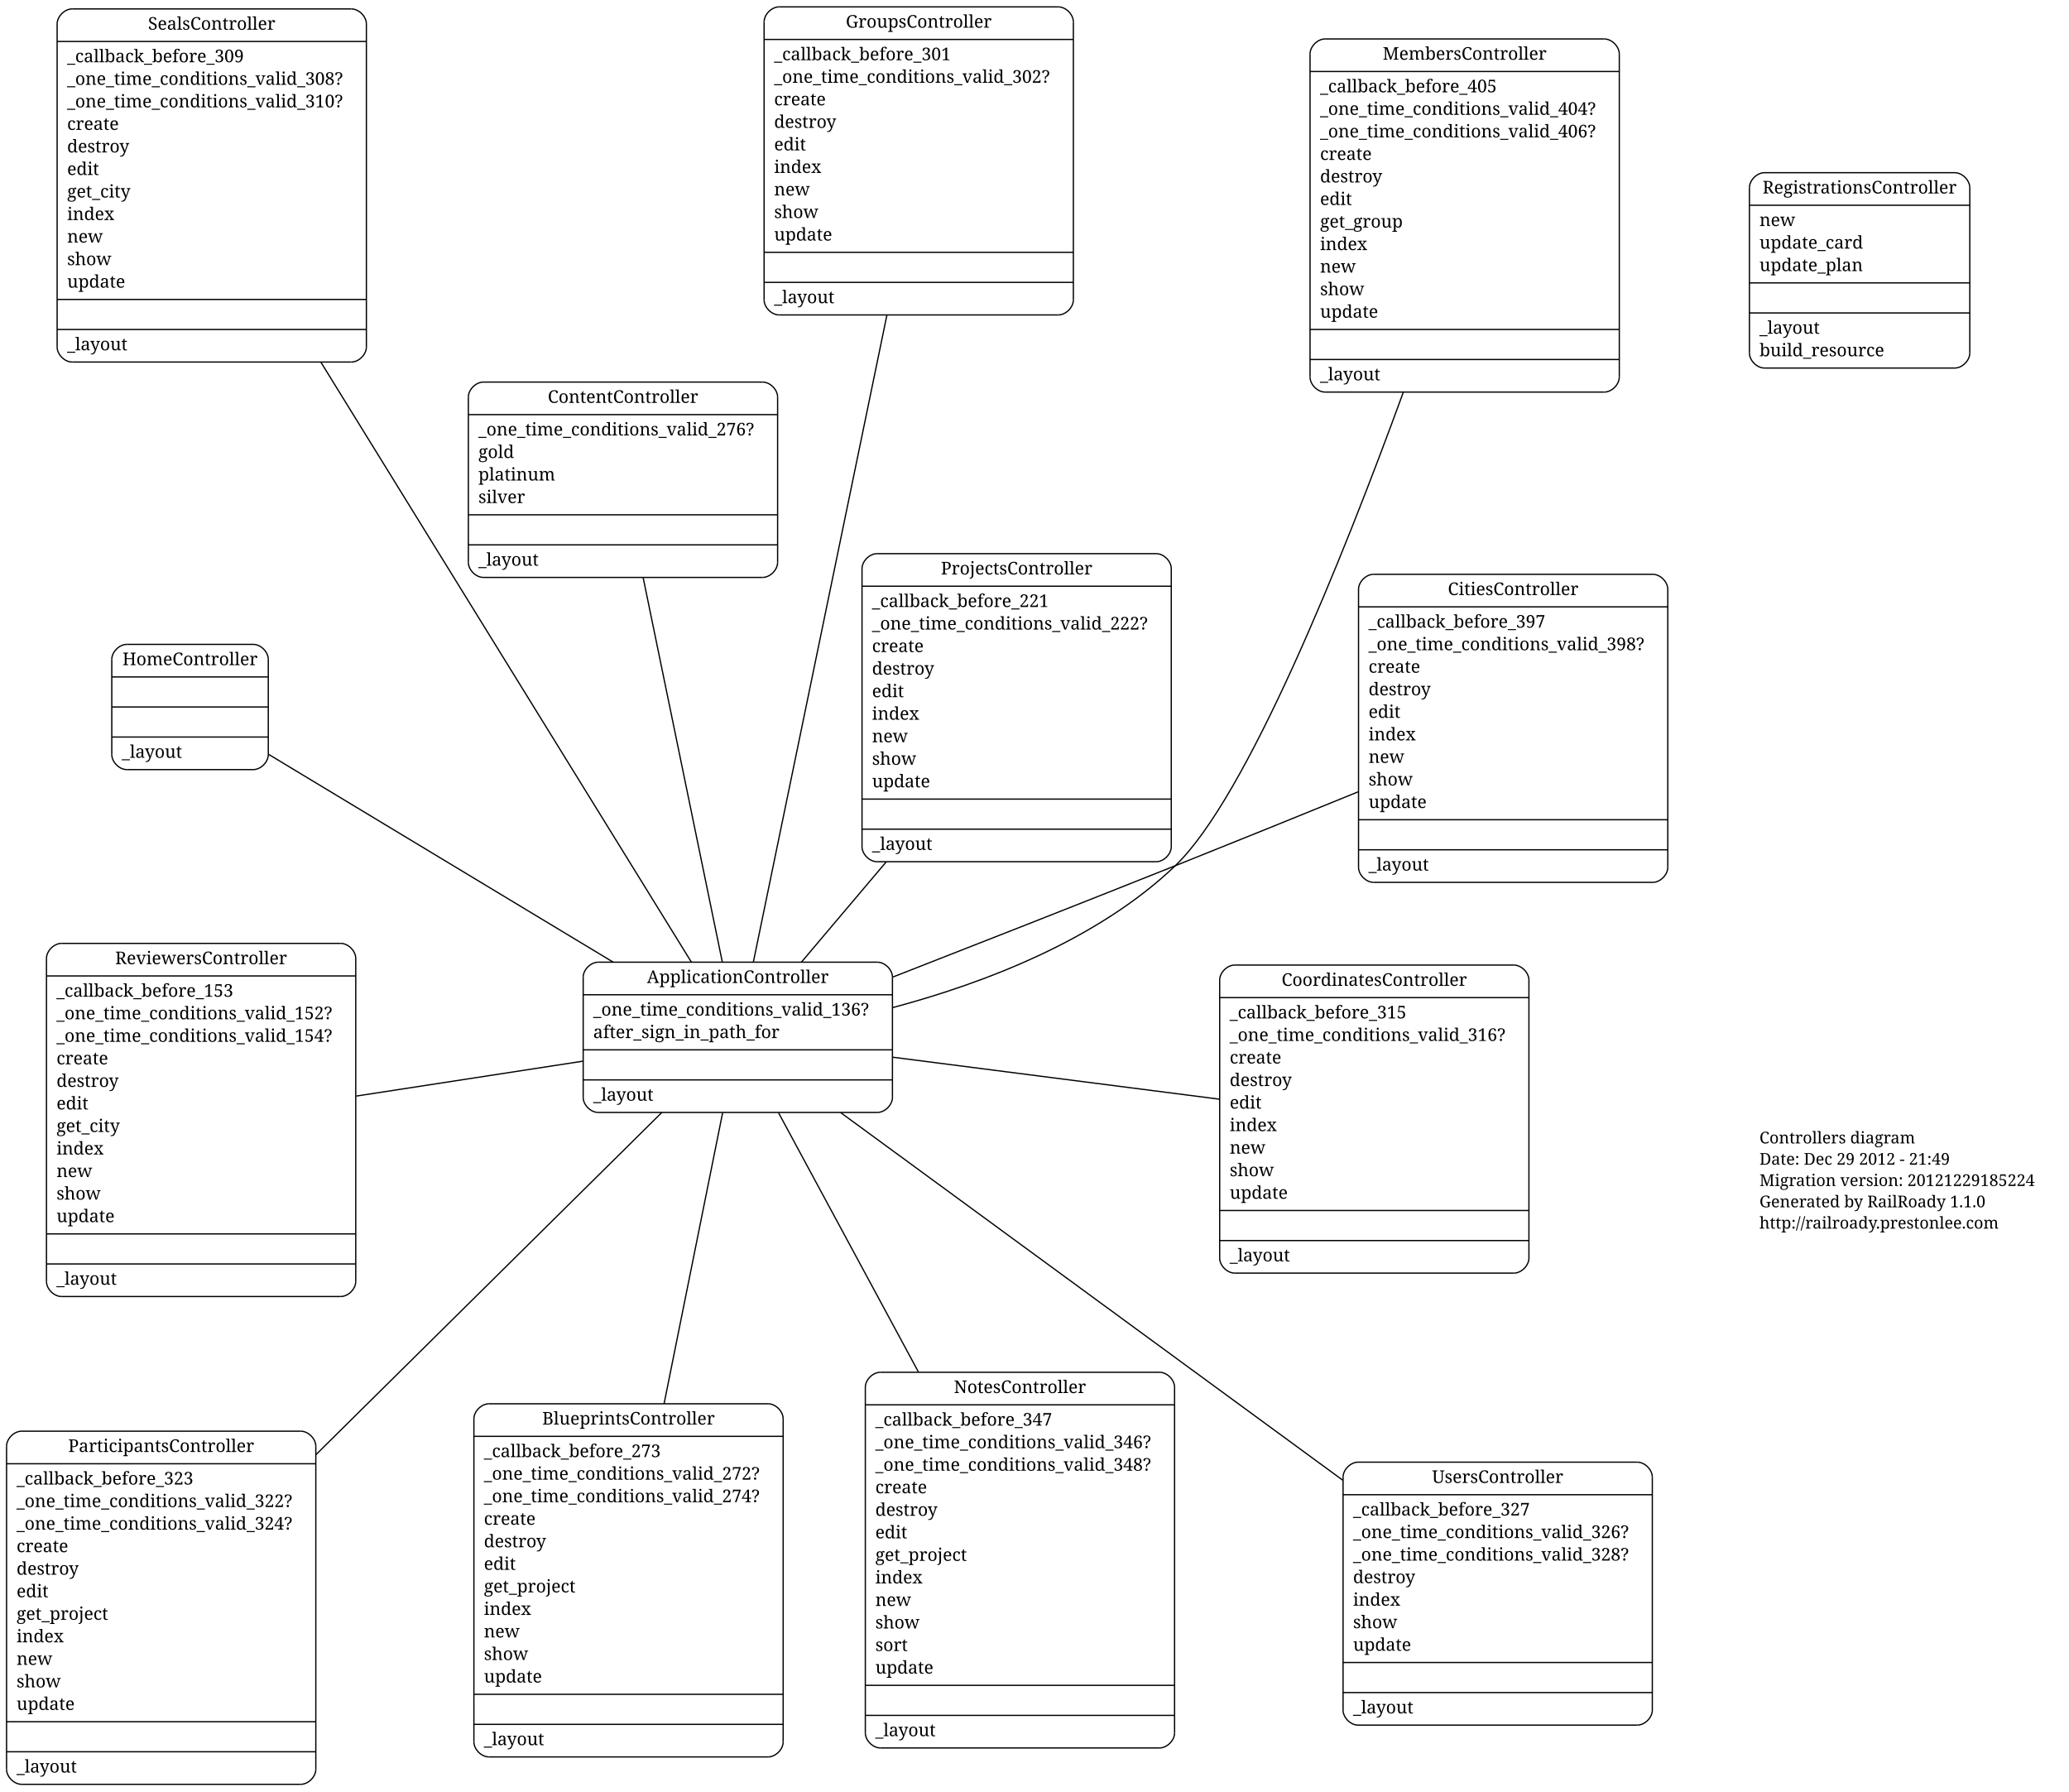
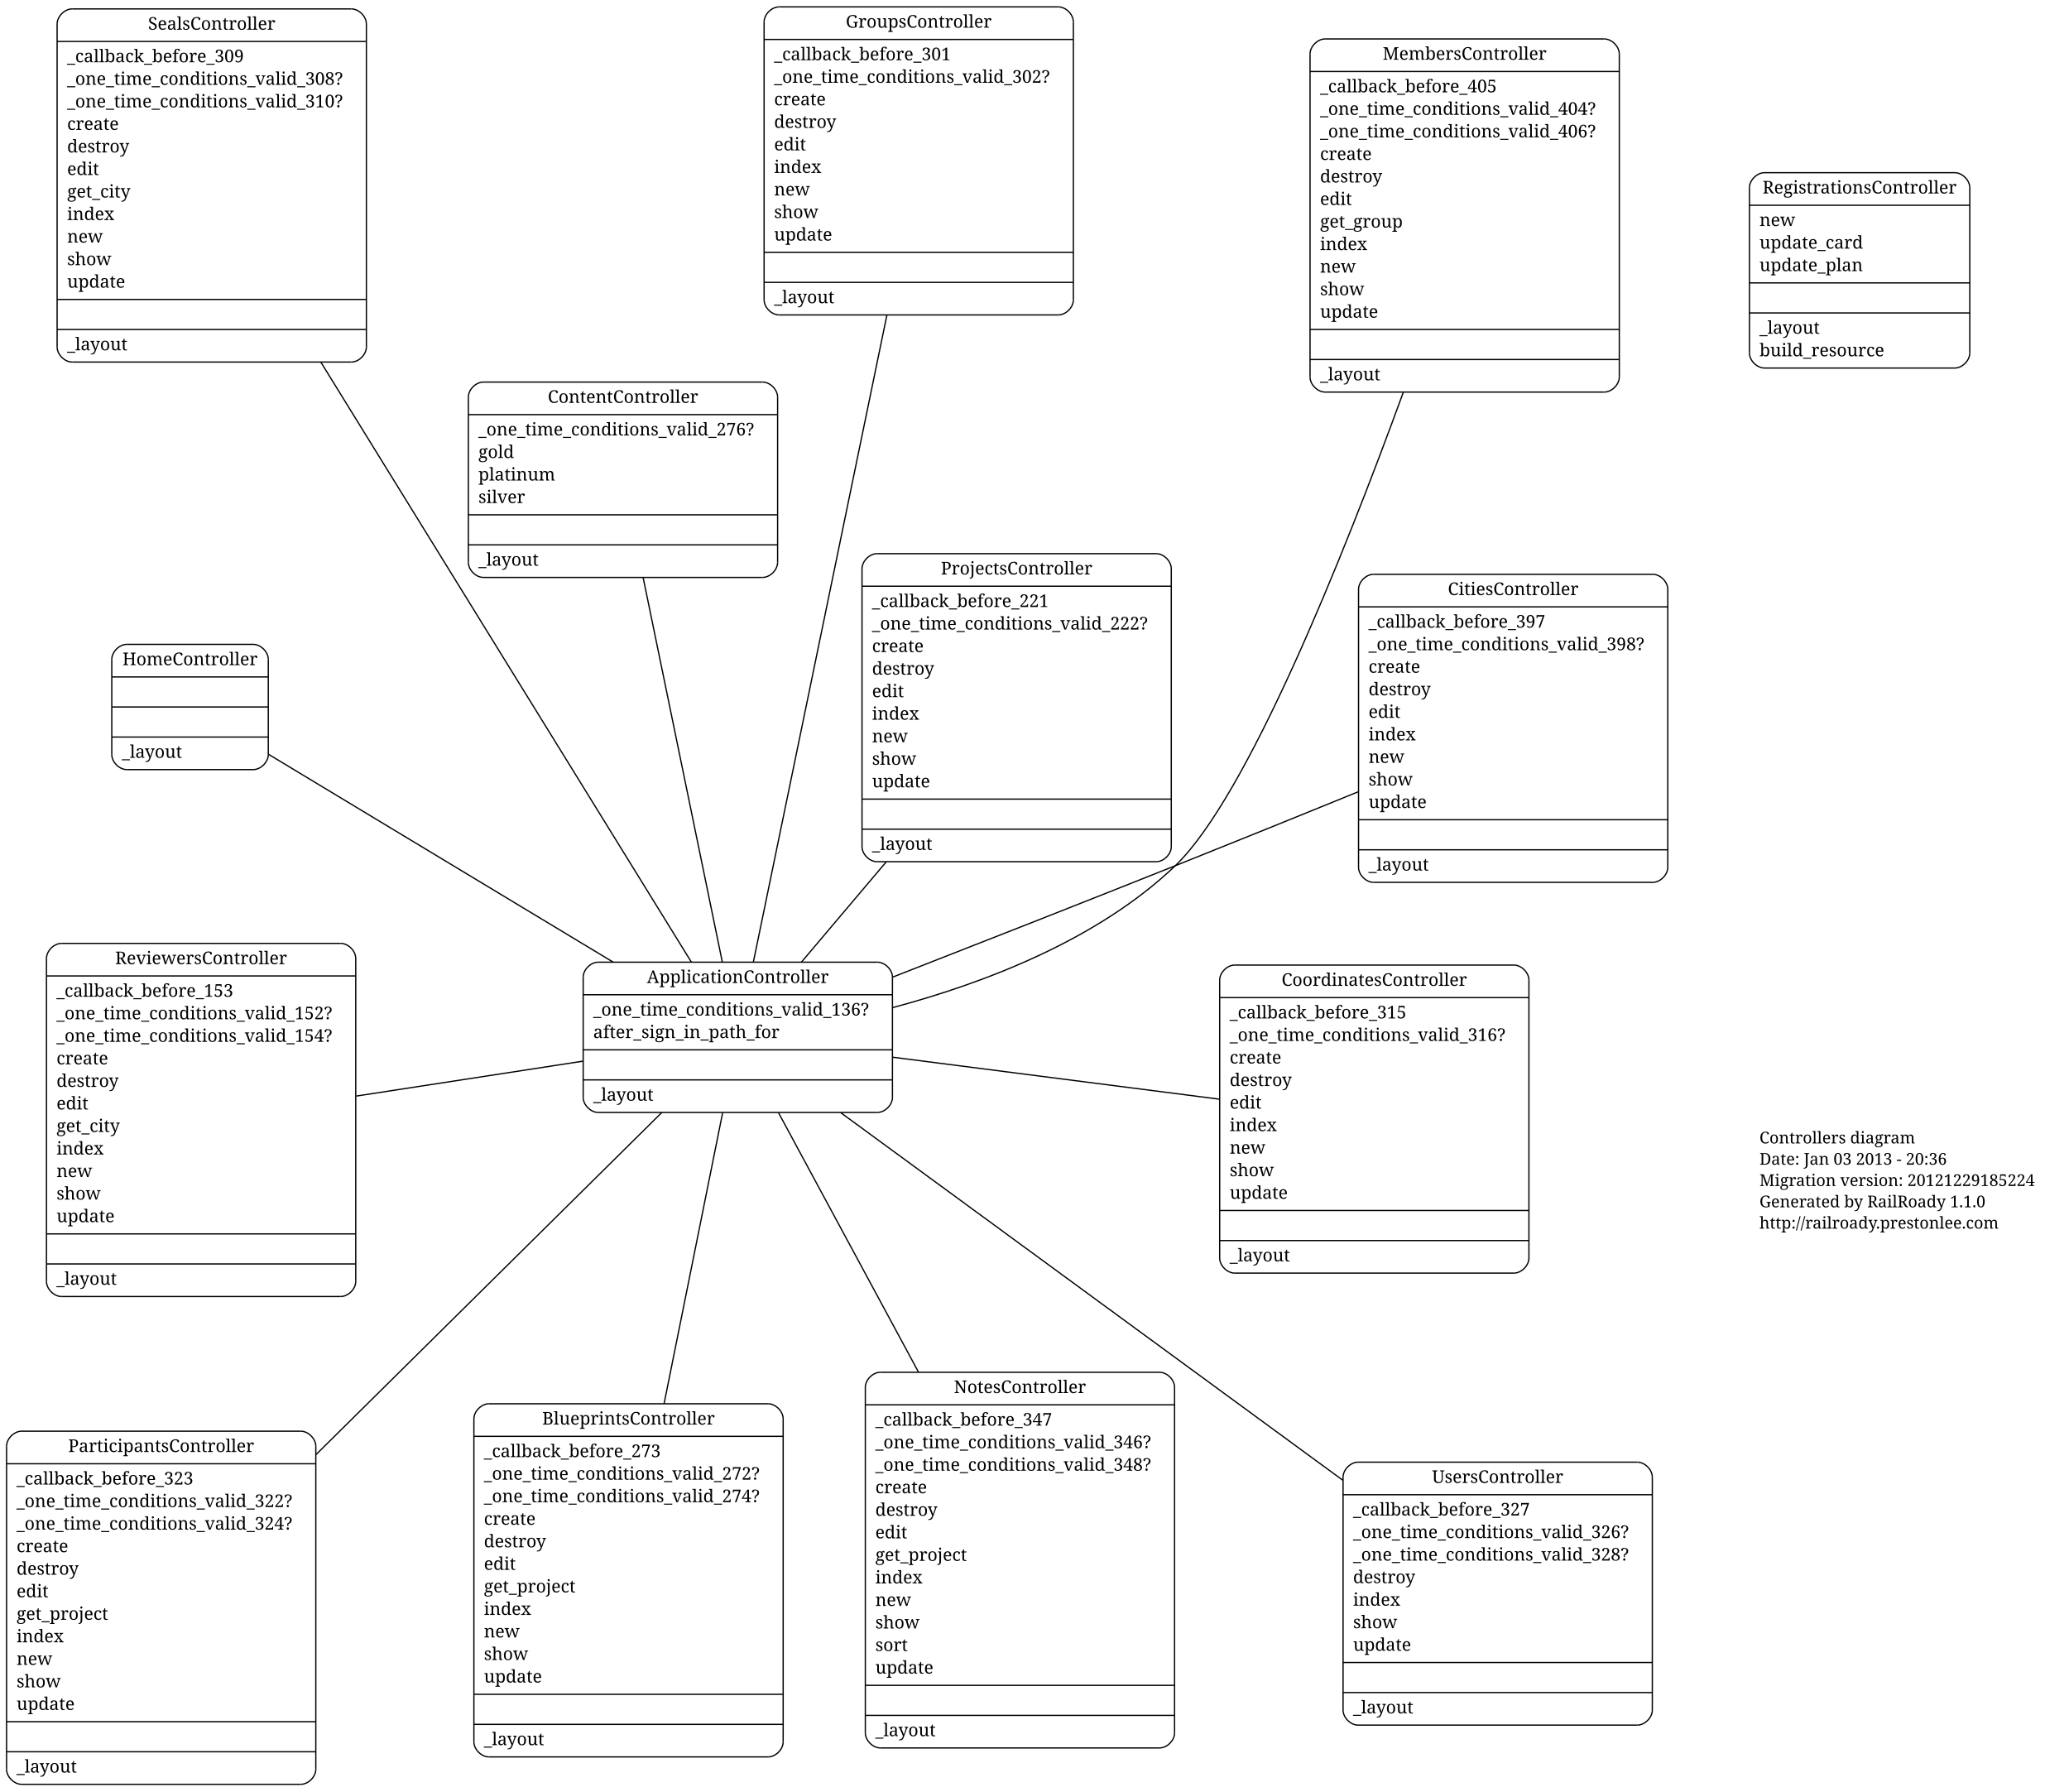
<svg xmlns="http://www.w3.org/2000/svg" width="1652pt" height="1430pt" viewBox="0.00 0.00 1652.00 1430.41">
  <g id="graph1" class="graph" transform="scale(1 1) rotate(0) translate(4 1426.41)">
    <polygon fill="white" stroke="white" points="-4,5 -4,-1426.41 1649,-1426.41 1649,5 -4,5" />
    <g id="node1" class="node">
      <text text-anchor="start" x="1401" y="-513.3" font-family="Times Roman,serif" font-size="13.00">Controllers diagram</text>
-       <text text-anchor="start" x="1401" y="-496.3" font-family="Times Roman,serif" font-size="13.00">Date: Dec 29 2012 - 21:49</text>
+       <text text-anchor="start" x="1401" y="-496.3" font-family="Times Roman,serif" font-size="13.00">Date: Jan 03 2013 - 20:36</text>
      <text text-anchor="start" x="1401" y="-479.3" font-family="Times Roman,serif" font-size="13.00">Migration version: 20121229185224</text>
      <text text-anchor="start" x="1401" y="-462.3" font-family="Times Roman,serif" font-size="13.00">Generated by RailRoady 1.1.0</text>
      <text text-anchor="start" x="1401" y="-445.3" font-family="Times Roman,serif" font-size="13.00">http://railroady.prestonlee.com</text>
    </g>
    <g id="node2" class="node">
      <polyline fill="none" stroke="black" points="1405,-1132.5 1557,-1132.5 " />
      <path fill="none" stroke="black" d="M1557,-1132.5C1563,-1132.5 1569,-1138.5 1569,-1144.5" />
      <polyline fill="none" stroke="black" points="1569,-1144.5 1569,-1276.5 " />
      <path fill="none" stroke="black" d="M1569,-1276.5C1569,-1282.5 1563,-1288.5 1557,-1288.5" />
      <polyline fill="none" stroke="black" points="1557,-1288.5 1405,-1288.5 " />
      <path fill="none" stroke="black" d="M1405,-1288.5C1399,-1288.5 1393,-1282.5 1393,-1276.5" />
      <polyline fill="none" stroke="black" points="1393,-1276.5 1393,-1144.5 " />
      <path fill="none" stroke="black" d="M1393,-1144.5C1393,-1138.5 1399,-1132.5 1405,-1132.5" />
      <text text-anchor="middle" x="1481" y="-1271.9" font-family="Times Roman,serif" font-size="14.00">RegistrationsController</text>
      <polyline fill="none" stroke="black" points="1393,-1262.5 1569,-1262.5 " />
      <text text-anchor="start" x="1401" y="-1245.9" font-family="Times Roman,serif" font-size="14.00">new</text>
      <text text-anchor="start" x="1401" y="-1227.9" font-family="Times Roman,serif" font-size="14.00">update_card</text>
      <text text-anchor="start" x="1401" y="-1209.9" font-family="Times Roman,serif" font-size="14.00">update_plan</text>
      <polyline fill="none" stroke="black" points="1393,-1200.5 1569,-1200.5 " />
      <polyline fill="none" stroke="black" points="1393,-1176.5 1569,-1176.5 " />
      <text text-anchor="start" x="1401" y="-1159.9" font-family="Times Roman,serif" font-size="14.00">_layout</text>
      <text text-anchor="start" x="1401" y="-1141.9" font-family="Times Roman,serif" font-size="14.00">build_resource</text>
    </g>
    <g id="node3" class="node">
      <polyline fill="none" stroke="black" points="44.887,-391.047 267.887,-391.047 " />
      <path fill="none" stroke="black" d="M267.887,-391.047C273.887,-391.047 279.887,-397.047 279.887,-403.047" />
      <polyline fill="none" stroke="black" points="279.887,-403.047 279.887,-661.047 " />
      <path fill="none" stroke="black" d="M279.887,-661.047C279.887,-667.047 273.887,-673.047 267.887,-673.047" />
      <polyline fill="none" stroke="black" points="267.887,-673.047 44.887,-673.047 " />
      <path fill="none" stroke="black" d="M44.887,-673.047C38.887,-673.047 32.887,-667.047 32.887,-661.047" />
      <polyline fill="none" stroke="black" points="32.887,-661.047 32.887,-403.047 " />
      <path fill="none" stroke="black" d="M32.887,-403.047C32.887,-397.047 38.887,-391.047 44.887,-391.047" />
      <text text-anchor="middle" x="156.387" y="-656.447" font-family="Times Roman,serif" font-size="14.00">ReviewersController</text>
      <polyline fill="none" stroke="black" points="32.887,-647.047 279.887,-647.047 " />
      <text text-anchor="start" x="40.887" y="-630.447" font-family="Times Roman,serif" font-size="14.00">_callback_before_153</text>
      <text text-anchor="start" x="40.887" y="-612.447" font-family="Times Roman,serif" font-size="14.00">_one_time_conditions_valid_152?</text>
      <text text-anchor="start" x="40.887" y="-594.447" font-family="Times Roman,serif" font-size="14.00">_one_time_conditions_valid_154?</text>
      <text text-anchor="start" x="40.887" y="-576.447" font-family="Times Roman,serif" font-size="14.00">create</text>
      <text text-anchor="start" x="40.887" y="-558.447" font-family="Times Roman,serif" font-size="14.00">destroy</text>
      <text text-anchor="start" x="40.887" y="-540.447" font-family="Times Roman,serif" font-size="14.00">edit</text>
      <text text-anchor="start" x="40.887" y="-522.447" font-family="Times Roman,serif" font-size="14.00">get_city</text>
      <text text-anchor="start" x="40.887" y="-504.447" font-family="Times Roman,serif" font-size="14.00">index</text>
      <text text-anchor="start" x="40.887" y="-486.447" font-family="Times Roman,serif" font-size="14.00">new</text>
      <text text-anchor="start" x="40.887" y="-468.447" font-family="Times Roman,serif" font-size="14.00">show</text>
      <text text-anchor="start" x="40.887" y="-450.447" font-family="Times Roman,serif" font-size="14.00">update</text>
      <polyline fill="none" stroke="black" points="32.887,-441.047 279.887,-441.047 " />
      <polyline fill="none" stroke="black" points="32.887,-417.047 279.887,-417.047 " />
      <text text-anchor="start" x="40.887" y="-400.447" font-family="Times Roman,serif" font-size="14.00">_layout</text>
    </g>
    <g id="node4" class="node">
      <polyline fill="none" stroke="black" points="696.24,-738.277 919.24,-738.277 " />
      <path fill="none" stroke="black" d="M919.24,-738.277C925.24,-738.277 931.24,-744.277 931.24,-750.277" />
      <polyline fill="none" stroke="black" points="931.24,-750.277 931.24,-972.277 " />
      <path fill="none" stroke="black" d="M931.24,-972.277C931.24,-978.277 925.24,-984.277 919.24,-984.277" />
      <polyline fill="none" stroke="black" points="919.24,-984.277 696.24,-984.277 " />
      <path fill="none" stroke="black" d="M696.24,-984.277C690.24,-984.277 684.24,-978.277 684.24,-972.277" />
      <polyline fill="none" stroke="black" points="684.24,-972.277 684.24,-750.277 " />
      <path fill="none" stroke="black" d="M684.24,-750.277C684.24,-744.277 690.24,-738.277 696.24,-738.277" />
      <text text-anchor="middle" x="807.74" y="-967.677" font-family="Times Roman,serif" font-size="14.00">ProjectsController</text>
      <polyline fill="none" stroke="black" points="684.24,-958.277 931.24,-958.277 " />
      <text text-anchor="start" x="692.24" y="-941.677" font-family="Times Roman,serif" font-size="14.00">_callback_before_221</text>
      <text text-anchor="start" x="692.24" y="-923.677" font-family="Times Roman,serif" font-size="14.00">_one_time_conditions_valid_222?</text>
      <text text-anchor="start" x="692.24" y="-905.677" font-family="Times Roman,serif" font-size="14.00">create</text>
      <text text-anchor="start" x="692.24" y="-887.677" font-family="Times Roman,serif" font-size="14.00">destroy</text>
      <text text-anchor="start" x="692.24" y="-869.677" font-family="Times Roman,serif" font-size="14.00">edit</text>
      <text text-anchor="start" x="692.24" y="-851.677" font-family="Times Roman,serif" font-size="14.00">index</text>
      <text text-anchor="start" x="692.24" y="-833.677" font-family="Times Roman,serif" font-size="14.00">new</text>
      <text text-anchor="start" x="692.24" y="-815.677" font-family="Times Roman,serif" font-size="14.00">show</text>
      <text text-anchor="start" x="692.24" y="-797.677" font-family="Times Roman,serif" font-size="14.00">update</text>
      <polyline fill="none" stroke="black" points="684.24,-788.277 931.24,-788.277 " />
      <polyline fill="none" stroke="black" points="684.24,-764.277 931.24,-764.277 " />
      <text text-anchor="start" x="692.24" y="-747.677" font-family="Times Roman,serif" font-size="14.00">_layout</text>
    </g>
    <g id="node5" class="node">
      <polyline fill="none" stroke="black" points="386.255,-23.388 609.255,-23.388 " />
      <path fill="none" stroke="black" d="M609.255,-23.388C615.255,-23.388 621.255,-29.388 621.255,-35.388" />
      <polyline fill="none" stroke="black" points="621.255,-35.388 621.255,-293.388 " />
      <path fill="none" stroke="black" d="M621.255,-293.388C621.255,-299.388 615.255,-305.388 609.255,-305.388" />
      <polyline fill="none" stroke="black" points="609.255,-305.388 386.255,-305.388 " />
      <path fill="none" stroke="black" d="M386.255,-305.388C380.255,-305.388 374.255,-299.388 374.255,-293.388" />
      <polyline fill="none" stroke="black" points="374.255,-293.388 374.255,-35.388 " />
      <path fill="none" stroke="black" d="M374.255,-35.388C374.255,-29.388 380.255,-23.388 386.255,-23.388" />
      <text text-anchor="middle" x="497.755" y="-288.788" font-family="Times Roman,serif" font-size="14.00">BlueprintsController</text>
      <polyline fill="none" stroke="black" points="374.255,-279.388 621.255,-279.388 " />
      <text text-anchor="start" x="382.255" y="-262.788" font-family="Times Roman,serif" font-size="14.00">_callback_before_273</text>
      <text text-anchor="start" x="382.255" y="-244.788" font-family="Times Roman,serif" font-size="14.00">_one_time_conditions_valid_272?</text>
      <text text-anchor="start" x="382.255" y="-226.788" font-family="Times Roman,serif" font-size="14.00">_one_time_conditions_valid_274?</text>
      <text text-anchor="start" x="382.255" y="-208.788" font-family="Times Roman,serif" font-size="14.00">create</text>
      <text text-anchor="start" x="382.255" y="-190.788" font-family="Times Roman,serif" font-size="14.00">destroy</text>
      <text text-anchor="start" x="382.255" y="-172.788" font-family="Times Roman,serif" font-size="14.00">edit</text>
      <text text-anchor="start" x="382.255" y="-154.788" font-family="Times Roman,serif" font-size="14.00">get_project</text>
      <text text-anchor="start" x="382.255" y="-136.788" font-family="Times Roman,serif" font-size="14.00">index</text>
      <text text-anchor="start" x="382.255" y="-118.788" font-family="Times Roman,serif" font-size="14.00">new</text>
      <text text-anchor="start" x="382.255" y="-100.788" font-family="Times Roman,serif" font-size="14.00">show</text>
      <text text-anchor="start" x="382.255" y="-82.788" font-family="Times Roman,serif" font-size="14.00">update</text>
      <polyline fill="none" stroke="black" points="374.255,-73.388 621.255,-73.388 " />
      <polyline fill="none" stroke="black" points="374.255,-49.388 621.255,-49.388 " />
      <text text-anchor="start" x="382.255" y="-32.788" font-family="Times Roman,serif" font-size="14.00">_layout</text>
    </g>
    <g id="node6" class="node">
      <polyline fill="none" stroke="black" points="381.83,-965.298 604.83,-965.298 " />
      <path fill="none" stroke="black" d="M604.83,-965.298C610.83,-965.298 616.83,-971.298 616.83,-977.298" />
      <polyline fill="none" stroke="black" points="616.83,-977.298 616.83,-1109.3 " />
      <path fill="none" stroke="black" d="M616.83,-1109.3C616.83,-1115.3 610.83,-1121.3 604.83,-1121.3" />
      <polyline fill="none" stroke="black" points="604.83,-1121.3 381.83,-1121.3 " />
      <path fill="none" stroke="black" d="M381.83,-1121.3C375.83,-1121.3 369.83,-1115.3 369.83,-1109.3" />
      <polyline fill="none" stroke="black" points="369.83,-1109.3 369.83,-977.298 " />
      <path fill="none" stroke="black" d="M369.83,-977.298C369.83,-971.298 375.83,-965.298 381.83,-965.298" />
      <text text-anchor="middle" x="493.33" y="-1104.7" font-family="Times Roman,serif" font-size="14.00">ContentController</text>
      <polyline fill="none" stroke="black" points="369.83,-1095.3 616.83,-1095.3 " />
      <text text-anchor="start" x="377.83" y="-1078.7" font-family="Times Roman,serif" font-size="14.00">_one_time_conditions_valid_276?</text>
      <text text-anchor="start" x="377.83" y="-1060.7" font-family="Times Roman,serif" font-size="14.00">gold</text>
      <text text-anchor="start" x="377.83" y="-1042.7" font-family="Times Roman,serif" font-size="14.00">platinum</text>
      <text text-anchor="start" x="377.83" y="-1024.7" font-family="Times Roman,serif" font-size="14.00">silver</text>
      <polyline fill="none" stroke="black" points="369.83,-1015.3 616.83,-1015.3 " />
      <polyline fill="none" stroke="black" points="369.83,-991.298 616.83,-991.298 " />
      <text text-anchor="start" x="377.83" y="-974.698" font-family="Times Roman,serif" font-size="14.00">_layout</text>
    </g>
    <g id="node7" class="node">
      <polyline fill="none" stroke="black" points="618.036,-1174.91 841.036,-1174.91 " />
      <path fill="none" stroke="black" d="M841.036,-1174.91C847.036,-1174.91 853.036,-1180.91 853.036,-1186.91" />
      <polyline fill="none" stroke="black" points="853.036,-1186.91 853.036,-1408.91 " />
      <path fill="none" stroke="black" d="M853.036,-1408.91C853.036,-1414.91 847.036,-1420.91 841.036,-1420.91" />
      <polyline fill="none" stroke="black" points="841.036,-1420.91 618.036,-1420.91 " />
      <path fill="none" stroke="black" d="M618.036,-1420.91C612.036,-1420.91 606.036,-1414.91 606.036,-1408.91" />
      <polyline fill="none" stroke="black" points="606.036,-1408.91 606.036,-1186.91 " />
      <path fill="none" stroke="black" d="M606.036,-1186.91C606.036,-1180.91 612.036,-1174.91 618.036,-1174.91" />
      <text text-anchor="middle" x="729.536" y="-1404.31" font-family="Times Roman,serif" font-size="14.00">GroupsController</text>
      <polyline fill="none" stroke="black" points="606.036,-1394.91 853.036,-1394.91 " />
      <text text-anchor="start" x="614.036" y="-1378.31" font-family="Times Roman,serif" font-size="14.00">_callback_before_301</text>
      <text text-anchor="start" x="614.036" y="-1360.31" font-family="Times Roman,serif" font-size="14.00">_one_time_conditions_valid_302?</text>
      <text text-anchor="start" x="614.036" y="-1342.31" font-family="Times Roman,serif" font-size="14.00">create</text>
      <text text-anchor="start" x="614.036" y="-1324.31" font-family="Times Roman,serif" font-size="14.00">destroy</text>
      <text text-anchor="start" x="614.036" y="-1306.31" font-family="Times Roman,serif" font-size="14.00">edit</text>
      <text text-anchor="start" x="614.036" y="-1288.31" font-family="Times Roman,serif" font-size="14.00">index</text>
      <text text-anchor="start" x="614.036" y="-1270.31" font-family="Times Roman,serif" font-size="14.00">new</text>
      <text text-anchor="start" x="614.036" y="-1252.31" font-family="Times Roman,serif" font-size="14.00">show</text>
      <text text-anchor="start" x="614.036" y="-1234.31" font-family="Times Roman,serif" font-size="14.00">update</text>
      <polyline fill="none" stroke="black" points="606.036,-1224.91 853.036,-1224.91 " />
      <polyline fill="none" stroke="black" points="606.036,-1200.91 853.036,-1200.91 " />
      <text text-anchor="start" x="614.036" y="-1184.31" font-family="Times Roman,serif" font-size="14.00">_layout</text>
    </g>
    <g id="node8" class="node">
      <polyline fill="none" stroke="black" points="53.386,-1137.29 276.386,-1137.29 " />
      <path fill="none" stroke="black" d="M276.386,-1137.29C282.386,-1137.29 288.386,-1143.29 288.386,-1149.29" />
      <polyline fill="none" stroke="black" points="288.386,-1149.29 288.386,-1407.29 " />
      <path fill="none" stroke="black" d="M288.386,-1407.29C288.386,-1413.29 282.386,-1419.29 276.386,-1419.29" />
      <polyline fill="none" stroke="black" points="276.386,-1419.29 53.386,-1419.29 " />
      <path fill="none" stroke="black" d="M53.386,-1419.29C47.386,-1419.29 41.386,-1413.29 41.386,-1407.29" />
      <polyline fill="none" stroke="black" points="41.386,-1407.29 41.386,-1149.29 " />
      <path fill="none" stroke="black" d="M41.386,-1149.29C41.386,-1143.29 47.386,-1137.29 53.386,-1137.29" />
      <text text-anchor="middle" x="164.886" y="-1402.69" font-family="Times Roman,serif" font-size="14.00">SealsController</text>
      <polyline fill="none" stroke="black" points="41.386,-1393.29 288.386,-1393.29 " />
      <text text-anchor="start" x="49.386" y="-1376.69" font-family="Times Roman,serif" font-size="14.00">_callback_before_309</text>
      <text text-anchor="start" x="49.386" y="-1358.69" font-family="Times Roman,serif" font-size="14.00">_one_time_conditions_valid_308?</text>
      <text text-anchor="start" x="49.386" y="-1340.69" font-family="Times Roman,serif" font-size="14.00">_one_time_conditions_valid_310?</text>
      <text text-anchor="start" x="49.386" y="-1322.69" font-family="Times Roman,serif" font-size="14.00">create</text>
      <text text-anchor="start" x="49.386" y="-1304.69" font-family="Times Roman,serif" font-size="14.00">destroy</text>
      <text text-anchor="start" x="49.386" y="-1286.69" font-family="Times Roman,serif" font-size="14.00">edit</text>
      <text text-anchor="start" x="49.386" y="-1268.69" font-family="Times Roman,serif" font-size="14.00">get_city</text>
      <text text-anchor="start" x="49.386" y="-1250.69" font-family="Times Roman,serif" font-size="14.00">index</text>
      <text text-anchor="start" x="49.386" y="-1232.69" font-family="Times Roman,serif" font-size="14.00">new</text>
      <text text-anchor="start" x="49.386" y="-1214.69" font-family="Times Roman,serif" font-size="14.00">show</text>
      <text text-anchor="start" x="49.386" y="-1196.69" font-family="Times Roman,serif" font-size="14.00">update</text>
      <polyline fill="none" stroke="black" points="41.386,-1187.29 288.386,-1187.29 " />
      <polyline fill="none" stroke="black" points="41.386,-1163.29 288.386,-1163.29 " />
      <text text-anchor="start" x="49.386" y="-1146.69" font-family="Times Roman,serif" font-size="14.00">_layout</text>
    </g>
    <g id="node9" class="node">
      <polyline fill="none" stroke="black" points="473.545,-538.037 696.545,-538.037 " />
      <path fill="none" stroke="black" d="M696.545,-538.037C702.545,-538.037 708.545,-544.037 708.545,-550.037" />
      <polyline fill="none" stroke="black" points="708.545,-550.037 708.545,-646.037 " />
      <path fill="none" stroke="black" d="M708.545,-646.037C708.545,-652.037 702.545,-658.037 696.545,-658.037" />
      <polyline fill="none" stroke="black" points="696.545,-658.037 473.545,-658.037 " />
      <path fill="none" stroke="black" d="M473.545,-658.037C467.545,-658.037 461.545,-652.037 461.545,-646.037" />
      <polyline fill="none" stroke="black" points="461.545,-646.037 461.545,-550.037 " />
      <path fill="none" stroke="black" d="M461.545,-550.037C461.545,-544.037 467.545,-538.037 473.545,-538.037" />
      <text text-anchor="middle" x="585.045" y="-641.437" font-family="Times Roman,serif" font-size="14.00">ApplicationController</text>
      <polyline fill="none" stroke="black" points="461.545,-632.037 708.545,-632.037 " />
      <text text-anchor="start" x="469.545" y="-615.437" font-family="Times Roman,serif" font-size="14.00">_one_time_conditions_valid_136?</text>
      <text text-anchor="start" x="469.545" y="-597.437" font-family="Times Roman,serif" font-size="14.00">after_sign_in_path_for</text>
      <polyline fill="none" stroke="black" points="461.545,-588.037 708.545,-588.037 " />
      <polyline fill="none" stroke="black" points="461.545,-564.037 708.545,-564.037 " />
      <text text-anchor="start" x="469.545" y="-547.437" font-family="Times Roman,serif" font-size="14.00">_layout</text>
    </g>
    <g id="edge2" class="edge">
      <path fill="none" stroke="black" d="M461.347,-578.994C404.469,-570.238 337.152,-559.875 280.253,-551.115" />
    </g>
    <g id="edge4" class="edge">
      <path fill="none" stroke="black" d="M635.857,-658.1C656.011,-681.923 679.967,-710.241 703.498,-738.056" />
    </g>
    <g id="edge6" class="edge">
      <path fill="none" stroke="black" d="M572.908,-537.74C560.869,-477.93 541.98,-384.095 526.152,-305.462" />
    </g>
    <g id="edge8" class="edge">
      <path fill="none" stroke="black" d="M572.676,-658.087C556.321,-737.49 527.469,-877.56 509.429,-965.136" />
    </g>
    <g id="edge10" class="edge">
      <path fill="none" stroke="black" d="M597.49,-658.314C621.106,-772.705 672.851,-1023.34 704.093,-1174.67" />
    </g>
    <g id="edge12" class="edge">
      <path fill="none" stroke="black" d="M547.943,-658.107C482.115,-764.685 343.247,-989.519 252.05,-1137.17" />
    </g>
    <g id="node10" class="node">
      <polyline fill="none" stroke="black" points="981.892,-409.736 1204.89,-409.736 " />
      <path fill="none" stroke="black" d="M1204.89,-409.736C1210.89,-409.736 1216.89,-415.736 1216.89,-421.736" />
      <polyline fill="none" stroke="black" points="1216.89,-421.736 1216.89,-643.736 " />
      <path fill="none" stroke="black" d="M1216.89,-643.736C1216.89,-649.736 1210.89,-655.736 1204.89,-655.736" />
      <polyline fill="none" stroke="black" points="1204.89,-655.736 981.892,-655.736 " />
      <path fill="none" stroke="black" d="M981.892,-655.736C975.892,-655.736 969.892,-649.736 969.892,-643.736" />
      <polyline fill="none" stroke="black" points="969.892,-643.736 969.892,-421.736 " />
      <path fill="none" stroke="black" d="M969.892,-421.736C969.892,-415.736 975.892,-409.736 981.892,-409.736" />
      <text text-anchor="middle" x="1093.39" y="-639.136" font-family="Times Roman,serif" font-size="14.00">CoordinatesController</text>
      <polyline fill="none" stroke="black" points="969.892,-629.736 1216.89,-629.736 " />
      <text text-anchor="start" x="977.892" y="-613.136" font-family="Times Roman,serif" font-size="14.00">_callback_before_315</text>
      <text text-anchor="start" x="977.892" y="-595.136" font-family="Times Roman,serif" font-size="14.00">_one_time_conditions_valid_316?</text>
      <text text-anchor="start" x="977.892" y="-577.136" font-family="Times Roman,serif" font-size="14.00">create</text>
      <text text-anchor="start" x="977.892" y="-559.136" font-family="Times Roman,serif" font-size="14.00">destroy</text>
      <text text-anchor="start" x="977.892" y="-541.136" font-family="Times Roman,serif" font-size="14.00">edit</text>
      <text text-anchor="start" x="977.892" y="-523.136" font-family="Times Roman,serif" font-size="14.00">index</text>
      <text text-anchor="start" x="977.892" y="-505.136" font-family="Times Roman,serif" font-size="14.00">new</text>
      <text text-anchor="start" x="977.892" y="-487.136" font-family="Times Roman,serif" font-size="14.00">show</text>
      <text text-anchor="start" x="977.892" y="-469.136" font-family="Times Roman,serif" font-size="14.00">update</text>
      <polyline fill="none" stroke="black" points="969.892,-459.736 1216.89,-459.736 " />
      <polyline fill="none" stroke="black" points="969.892,-435.736 1216.89,-435.736 " />
      <text text-anchor="start" x="977.892" y="-419.136" font-family="Times Roman,serif" font-size="14.00">_layout</text>
    </g>
    <g id="edge14" class="edge">
      <path fill="none" stroke="black" d="M708.751,-582.146C787.955,-571.972 890.347,-558.819 969.573,-548.642" />
    </g>
    <g id="node11" class="node">
      <polyline fill="none" stroke="black" points="13,-1.5 236,-1.5 " />
      <path fill="none" stroke="black" d="M236,-1.5C242,-1.5 248,-7.5 248,-13.5" />
      <polyline fill="none" stroke="black" points="248,-13.5 248,-271.5 " />
      <path fill="none" stroke="black" d="M248,-271.5C248,-277.5 242,-283.5 236,-283.5" />
      <polyline fill="none" stroke="black" points="236,-283.5 13,-283.5 " />
      <path fill="none" stroke="black" d="M13,-283.5C7,-283.5 1,-277.5 1,-271.5" />
      <polyline fill="none" stroke="black" points="1,-271.5 1,-13.5 " />
      <path fill="none" stroke="black" d="M1,-13.5C1,-7.5 7,-1.5 13,-1.5" />
      <text text-anchor="middle" x="124.5" y="-266.9" font-family="Times Roman,serif" font-size="14.00">ParticipantsController</text>
      <polyline fill="none" stroke="black" points="1,-257.5 248,-257.5 " />
      <text text-anchor="start" x="9" y="-240.9" font-family="Times Roman,serif" font-size="14.00">_callback_before_323</text>
      <text text-anchor="start" x="9" y="-222.9" font-family="Times Roman,serif" font-size="14.00">_one_time_conditions_valid_322?</text>
      <text text-anchor="start" x="9" y="-204.9" font-family="Times Roman,serif" font-size="14.00">_one_time_conditions_valid_324?</text>
      <text text-anchor="start" x="9" y="-186.9" font-family="Times Roman,serif" font-size="14.00">create</text>
      <text text-anchor="start" x="9" y="-168.9" font-family="Times Roman,serif" font-size="14.00">destroy</text>
      <text text-anchor="start" x="9" y="-150.9" font-family="Times Roman,serif" font-size="14.00">edit</text>
      <text text-anchor="start" x="9" y="-132.9" font-family="Times Roman,serif" font-size="14.00">get_project</text>
      <text text-anchor="start" x="9" y="-114.9" font-family="Times Roman,serif" font-size="14.00">index</text>
      <text text-anchor="start" x="9" y="-96.9" font-family="Times Roman,serif" font-size="14.00">new</text>
      <text text-anchor="start" x="9" y="-78.9" font-family="Times Roman,serif" font-size="14.00">show</text>
      <text text-anchor="start" x="9" y="-60.9" font-family="Times Roman,serif" font-size="14.00">update</text>
      <polyline fill="none" stroke="black" points="1,-51.5 248,-51.5 " />
      <polyline fill="none" stroke="black" points="1,-27.5 248,-27.5 " />
      <text text-anchor="start" x="9" y="-10.9" font-family="Times Roman,serif" font-size="14.00">_layout</text>
    </g>
    <g id="edge16" class="edge">
      <path fill="none" stroke="black" d="M524.364,-538.015C454.385,-468.797 337.517,-353.201 248.148,-264.803" />
    </g>
    <g id="node12" class="node">
      <polyline fill="none" stroke="black" points="1080.44,-48.775 1303.44,-48.775 " />
      <path fill="none" stroke="black" d="M1303.44,-48.775C1309.44,-48.775 1315.44,-54.775 1315.44,-60.775" />
      <polyline fill="none" stroke="black" points="1315.44,-60.775 1315.44,-246.775 " />
      <path fill="none" stroke="black" d="M1315.44,-246.775C1315.44,-252.775 1309.44,-258.775 1303.44,-258.775" />
      <polyline fill="none" stroke="black" points="1303.44,-258.775 1080.44,-258.775 " />
      <path fill="none" stroke="black" d="M1080.44,-258.775C1074.44,-258.775 1068.44,-252.775 1068.44,-246.775" />
      <polyline fill="none" stroke="black" points="1068.44,-246.775 1068.44,-60.775 " />
      <path fill="none" stroke="black" d="M1068.44,-60.775C1068.44,-54.775 1074.44,-48.775 1080.44,-48.775" />
      <text text-anchor="middle" x="1191.94" y="-242.175" font-family="Times Roman,serif" font-size="14.00">UsersController</text>
      <polyline fill="none" stroke="black" points="1068.44,-232.775 1315.44,-232.775 " />
      <text text-anchor="start" x="1076.44" y="-216.175" font-family="Times Roman,serif" font-size="14.00">_callback_before_327</text>
      <text text-anchor="start" x="1076.44" y="-198.175" font-family="Times Roman,serif" font-size="14.00">_one_time_conditions_valid_326?</text>
      <text text-anchor="start" x="1076.44" y="-180.175" font-family="Times Roman,serif" font-size="14.00">_one_time_conditions_valid_328?</text>
      <text text-anchor="start" x="1076.44" y="-162.175" font-family="Times Roman,serif" font-size="14.00">destroy</text>
      <text text-anchor="start" x="1076.44" y="-144.175" font-family="Times Roman,serif" font-size="14.00">index</text>
      <text text-anchor="start" x="1076.44" y="-126.175" font-family="Times Roman,serif" font-size="14.00">show</text>
      <text text-anchor="start" x="1076.44" y="-108.175" font-family="Times Roman,serif" font-size="14.00">update</text>
      <polyline fill="none" stroke="black" points="1068.44,-98.775 1315.44,-98.775 " />
      <polyline fill="none" stroke="black" points="1068.44,-74.775 1315.44,-74.775 " />
      <text text-anchor="start" x="1076.44" y="-58.175" font-family="Times Roman,serif" font-size="14.00">_layout</text>
    </g>
    <g id="edge18" class="edge">
      <path fill="none" stroke="black" d="M667.21,-537.891C770.428,-462.333 948.503,-331.978 1068.22,-244.34" />
    </g>
    <g id="node13" class="node">
      <polyline fill="none" stroke="black" points="698.881,-30.548 921.881,-30.548 " />
      <path fill="none" stroke="black" d="M921.881,-30.548C927.881,-30.548 933.881,-36.548 933.881,-42.548" />
      <polyline fill="none" stroke="black" points="933.881,-42.548 933.881,-318.548 " />
      <path fill="none" stroke="black" d="M933.881,-318.548C933.881,-324.548 927.881,-330.548 921.881,-330.548" />
      <polyline fill="none" stroke="black" points="921.881,-330.548 698.881,-330.548 " />
      <path fill="none" stroke="black" d="M698.881,-330.548C692.881,-330.548 686.881,-324.548 686.881,-318.548" />
      <polyline fill="none" stroke="black" points="686.881,-318.548 686.881,-42.548 " />
      <path fill="none" stroke="black" d="M686.881,-42.548C686.881,-36.548 692.881,-30.548 698.881,-30.548" />
      <text text-anchor="middle" x="810.381" y="-313.948" font-family="Times Roman,serif" font-size="14.00">NotesController</text>
      <polyline fill="none" stroke="black" points="686.881,-304.548 933.881,-304.548 " />
      <text text-anchor="start" x="694.881" y="-287.948" font-family="Times Roman,serif" font-size="14.00">_callback_before_347</text>
      <text text-anchor="start" x="694.881" y="-269.948" font-family="Times Roman,serif" font-size="14.00">_one_time_conditions_valid_346?</text>
      <text text-anchor="start" x="694.881" y="-251.948" font-family="Times Roman,serif" font-size="14.00">_one_time_conditions_valid_348?</text>
      <text text-anchor="start" x="694.881" y="-233.948" font-family="Times Roman,serif" font-size="14.00">create</text>
      <text text-anchor="start" x="694.881" y="-215.948" font-family="Times Roman,serif" font-size="14.00">destroy</text>
      <text text-anchor="start" x="694.881" y="-197.948" font-family="Times Roman,serif" font-size="14.00">edit</text>
      <text text-anchor="start" x="694.881" y="-179.948" font-family="Times Roman,serif" font-size="14.00">get_project</text>
      <text text-anchor="start" x="694.881" y="-161.948" font-family="Times Roman,serif" font-size="14.00">index</text>
      <text text-anchor="start" x="694.881" y="-143.948" font-family="Times Roman,serif" font-size="14.00">new</text>
      <text text-anchor="start" x="694.881" y="-125.948" font-family="Times Roman,serif" font-size="14.00">show</text>
      <text text-anchor="start" x="694.881" y="-107.948" font-family="Times Roman,serif" font-size="14.00">sort</text>
      <text text-anchor="start" x="694.881" y="-89.948" font-family="Times Roman,serif" font-size="14.00">update</text>
      <polyline fill="none" stroke="black" points="686.881,-80.548 933.881,-80.548 " />
      <polyline fill="none" stroke="black" points="686.881,-56.548 933.881,-56.548 " />
      <text text-anchor="start" x="694.881" y="-39.948" font-family="Times Roman,serif" font-size="14.00">_layout</text>
    </g>
    <g id="edge20" class="edge">
      <path fill="none" stroke="black" d="M617.571,-537.777C646.7,-483.808 690.648,-402.384 729.232,-330.897" />
    </g>
    <g id="node14" class="node">
      <polyline fill="none" stroke="black" points="97.046,-811.831 198.046,-811.831 " />
      <path fill="none" stroke="black" d="M198.046,-811.831C204.046,-811.831 210.046,-817.831 210.046,-823.831" />
      <polyline fill="none" stroke="black" points="210.046,-823.831 210.046,-899.831 " />
      <path fill="none" stroke="black" d="M210.046,-899.831C210.046,-905.831 204.046,-911.831 198.046,-911.831" />
      <polyline fill="none" stroke="black" points="198.046,-911.831 97.046,-911.831 " />
      <path fill="none" stroke="black" d="M97.046,-911.831C91.046,-911.831 85.046,-905.831 85.046,-899.831" />
      <polyline fill="none" stroke="black" points="85.046,-899.831 85.046,-823.831 " />
      <path fill="none" stroke="black" d="M85.046,-823.831C85.046,-817.831 91.046,-811.831 97.046,-811.831" />
      <text text-anchor="middle" x="147.546" y="-895.231" font-family="Times Roman,serif" font-size="14.00">HomeController</text>
      <polyline fill="none" stroke="black" points="85.046,-885.831 210.046,-885.831 " />
      <polyline fill="none" stroke="black" points="85.046,-861.831 210.046,-861.831 " />
      <polyline fill="none" stroke="black" points="85.046,-837.831 210.046,-837.831 " />
      <text text-anchor="start" x="93.046" y="-821.231" font-family="Times Roman,serif" font-size="14.00">_layout</text>
    </g>
    <g id="edge22" class="edge">
      <path fill="none" stroke="black" d="M485.497,-658.061C400.899,-709.07 282.061,-780.725 210.18,-824.066" />
    </g>
    <g id="node15" class="node">
      <polyline fill="none" stroke="black" points="1092.8,-721.792 1315.8,-721.792 " />
      <path fill="none" stroke="black" d="M1315.8,-721.792C1321.8,-721.792 1327.8,-727.792 1327.8,-733.792" />
      <polyline fill="none" stroke="black" points="1327.8,-733.792 1327.8,-955.792 " />
      <path fill="none" stroke="black" d="M1327.8,-955.792C1327.8,-961.792 1321.8,-967.792 1315.8,-967.792" />
      <polyline fill="none" stroke="black" points="1315.8,-967.792 1092.8,-967.792 " />
      <path fill="none" stroke="black" d="M1092.8,-967.792C1086.8,-967.792 1080.8,-961.792 1080.8,-955.792" />
      <polyline fill="none" stroke="black" points="1080.8,-955.792 1080.8,-733.792 " />
      <path fill="none" stroke="black" d="M1080.8,-733.792C1080.8,-727.792 1086.8,-721.792 1092.8,-721.792" />
      <text text-anchor="middle" x="1204.3" y="-951.192" font-family="Times Roman,serif" font-size="14.00">CitiesController</text>
      <polyline fill="none" stroke="black" points="1080.8,-941.792 1327.8,-941.792 " />
      <text text-anchor="start" x="1088.8" y="-925.192" font-family="Times Roman,serif" font-size="14.00">_callback_before_397</text>
      <text text-anchor="start" x="1088.8" y="-907.192" font-family="Times Roman,serif" font-size="14.00">_one_time_conditions_valid_398?</text>
      <text text-anchor="start" x="1088.8" y="-889.192" font-family="Times Roman,serif" font-size="14.00">create</text>
      <text text-anchor="start" x="1088.8" y="-871.192" font-family="Times Roman,serif" font-size="14.00">destroy</text>
      <text text-anchor="start" x="1088.8" y="-853.192" font-family="Times Roman,serif" font-size="14.00">edit</text>
      <text text-anchor="start" x="1088.8" y="-835.192" font-family="Times Roman,serif" font-size="14.00">index</text>
      <text text-anchor="start" x="1088.8" y="-817.192" font-family="Times Roman,serif" font-size="14.00">new</text>
      <text text-anchor="start" x="1088.8" y="-799.192" font-family="Times Roman,serif" font-size="14.00">show</text>
      <text text-anchor="start" x="1088.8" y="-781.192" font-family="Times Roman,serif" font-size="14.00">update</text>
      <polyline fill="none" stroke="black" points="1080.8,-771.792 1327.8,-771.792 " />
      <polyline fill="none" stroke="black" points="1080.8,-747.792 1327.8,-747.792 " />
      <text text-anchor="start" x="1088.8" y="-731.192" font-family="Times Roman,serif" font-size="14.00">_layout</text>
    </g>
    <g id="edge24" class="edge">
      <path fill="none" stroke="black" d="M708.893,-646.183C775.767,-672.289 859.709,-705.232 934.44,-735.077 982.23,-754.163 1034.66,-775.409 1080.5,-794.083" />
    </g>
    <g id="node16" class="node">
      <polyline fill="none" stroke="black" points="1054.07,-1113.31 1277.07,-1113.31 " />
      <path fill="none" stroke="black" d="M1277.07,-1113.31C1283.07,-1113.31 1289.07,-1119.31 1289.07,-1125.31" />
      <polyline fill="none" stroke="black" points="1289.07,-1125.31 1289.07,-1383.31 " />
      <path fill="none" stroke="black" d="M1289.07,-1383.31C1289.07,-1389.31 1283.07,-1395.31 1277.07,-1395.31" />
      <polyline fill="none" stroke="black" points="1277.07,-1395.31 1054.07,-1395.31 " />
      <path fill="none" stroke="black" d="M1054.07,-1395.31C1048.07,-1395.31 1042.07,-1389.31 1042.07,-1383.31" />
      <polyline fill="none" stroke="black" points="1042.07,-1383.31 1042.07,-1125.31 " />
      <path fill="none" stroke="black" d="M1042.07,-1125.31C1042.07,-1119.31 1048.07,-1113.31 1054.07,-1113.31" />
      <text text-anchor="middle" x="1165.57" y="-1378.71" font-family="Times Roman,serif" font-size="14.00">MembersController</text>
      <polyline fill="none" stroke="black" points="1042.07,-1369.31 1289.07,-1369.31 " />
      <text text-anchor="start" x="1050.07" y="-1352.71" font-family="Times Roman,serif" font-size="14.00">_callback_before_405</text>
      <text text-anchor="start" x="1050.07" y="-1334.71" font-family="Times Roman,serif" font-size="14.00">_one_time_conditions_valid_404?</text>
      <text text-anchor="start" x="1050.07" y="-1316.71" font-family="Times Roman,serif" font-size="14.00">_one_time_conditions_valid_406?</text>
      <text text-anchor="start" x="1050.07" y="-1298.71" font-family="Times Roman,serif" font-size="14.00">create</text>
      <text text-anchor="start" x="1050.07" y="-1280.71" font-family="Times Roman,serif" font-size="14.00">destroy</text>
      <text text-anchor="start" x="1050.07" y="-1262.71" font-family="Times Roman,serif" font-size="14.00">edit</text>
      <text text-anchor="start" x="1050.07" y="-1244.71" font-family="Times Roman,serif" font-size="14.00">get_group</text>
      <text text-anchor="start" x="1050.07" y="-1226.71" font-family="Times Roman,serif" font-size="14.00">index</text>
      <text text-anchor="start" x="1050.07" y="-1208.71" font-family="Times Roman,serif" font-size="14.00">new</text>
      <text text-anchor="start" x="1050.07" y="-1190.71" font-family="Times Roman,serif" font-size="14.00">show</text>
      <text text-anchor="start" x="1050.07" y="-1172.71" font-family="Times Roman,serif" font-size="14.00">update</text>
      <polyline fill="none" stroke="black" points="1042.07,-1163.31 1289.07,-1163.31 " />
      <polyline fill="none" stroke="black" points="1042.07,-1139.31 1289.07,-1139.31 " />
      <text text-anchor="start" x="1050.07" y="-1122.71" font-family="Times Roman,serif" font-size="14.00">_layout</text>
    </g>
    <g id="edge26" class="edge">
      <path fill="none" stroke="black" d="M708.633,-621.737C782.008,-641.329 872.505,-675.869 934.44,-735.077 991.5,-789.624 1067.52,-978.814 1116.51,-1113.04" />
    </g>
  </g>
</svg>
